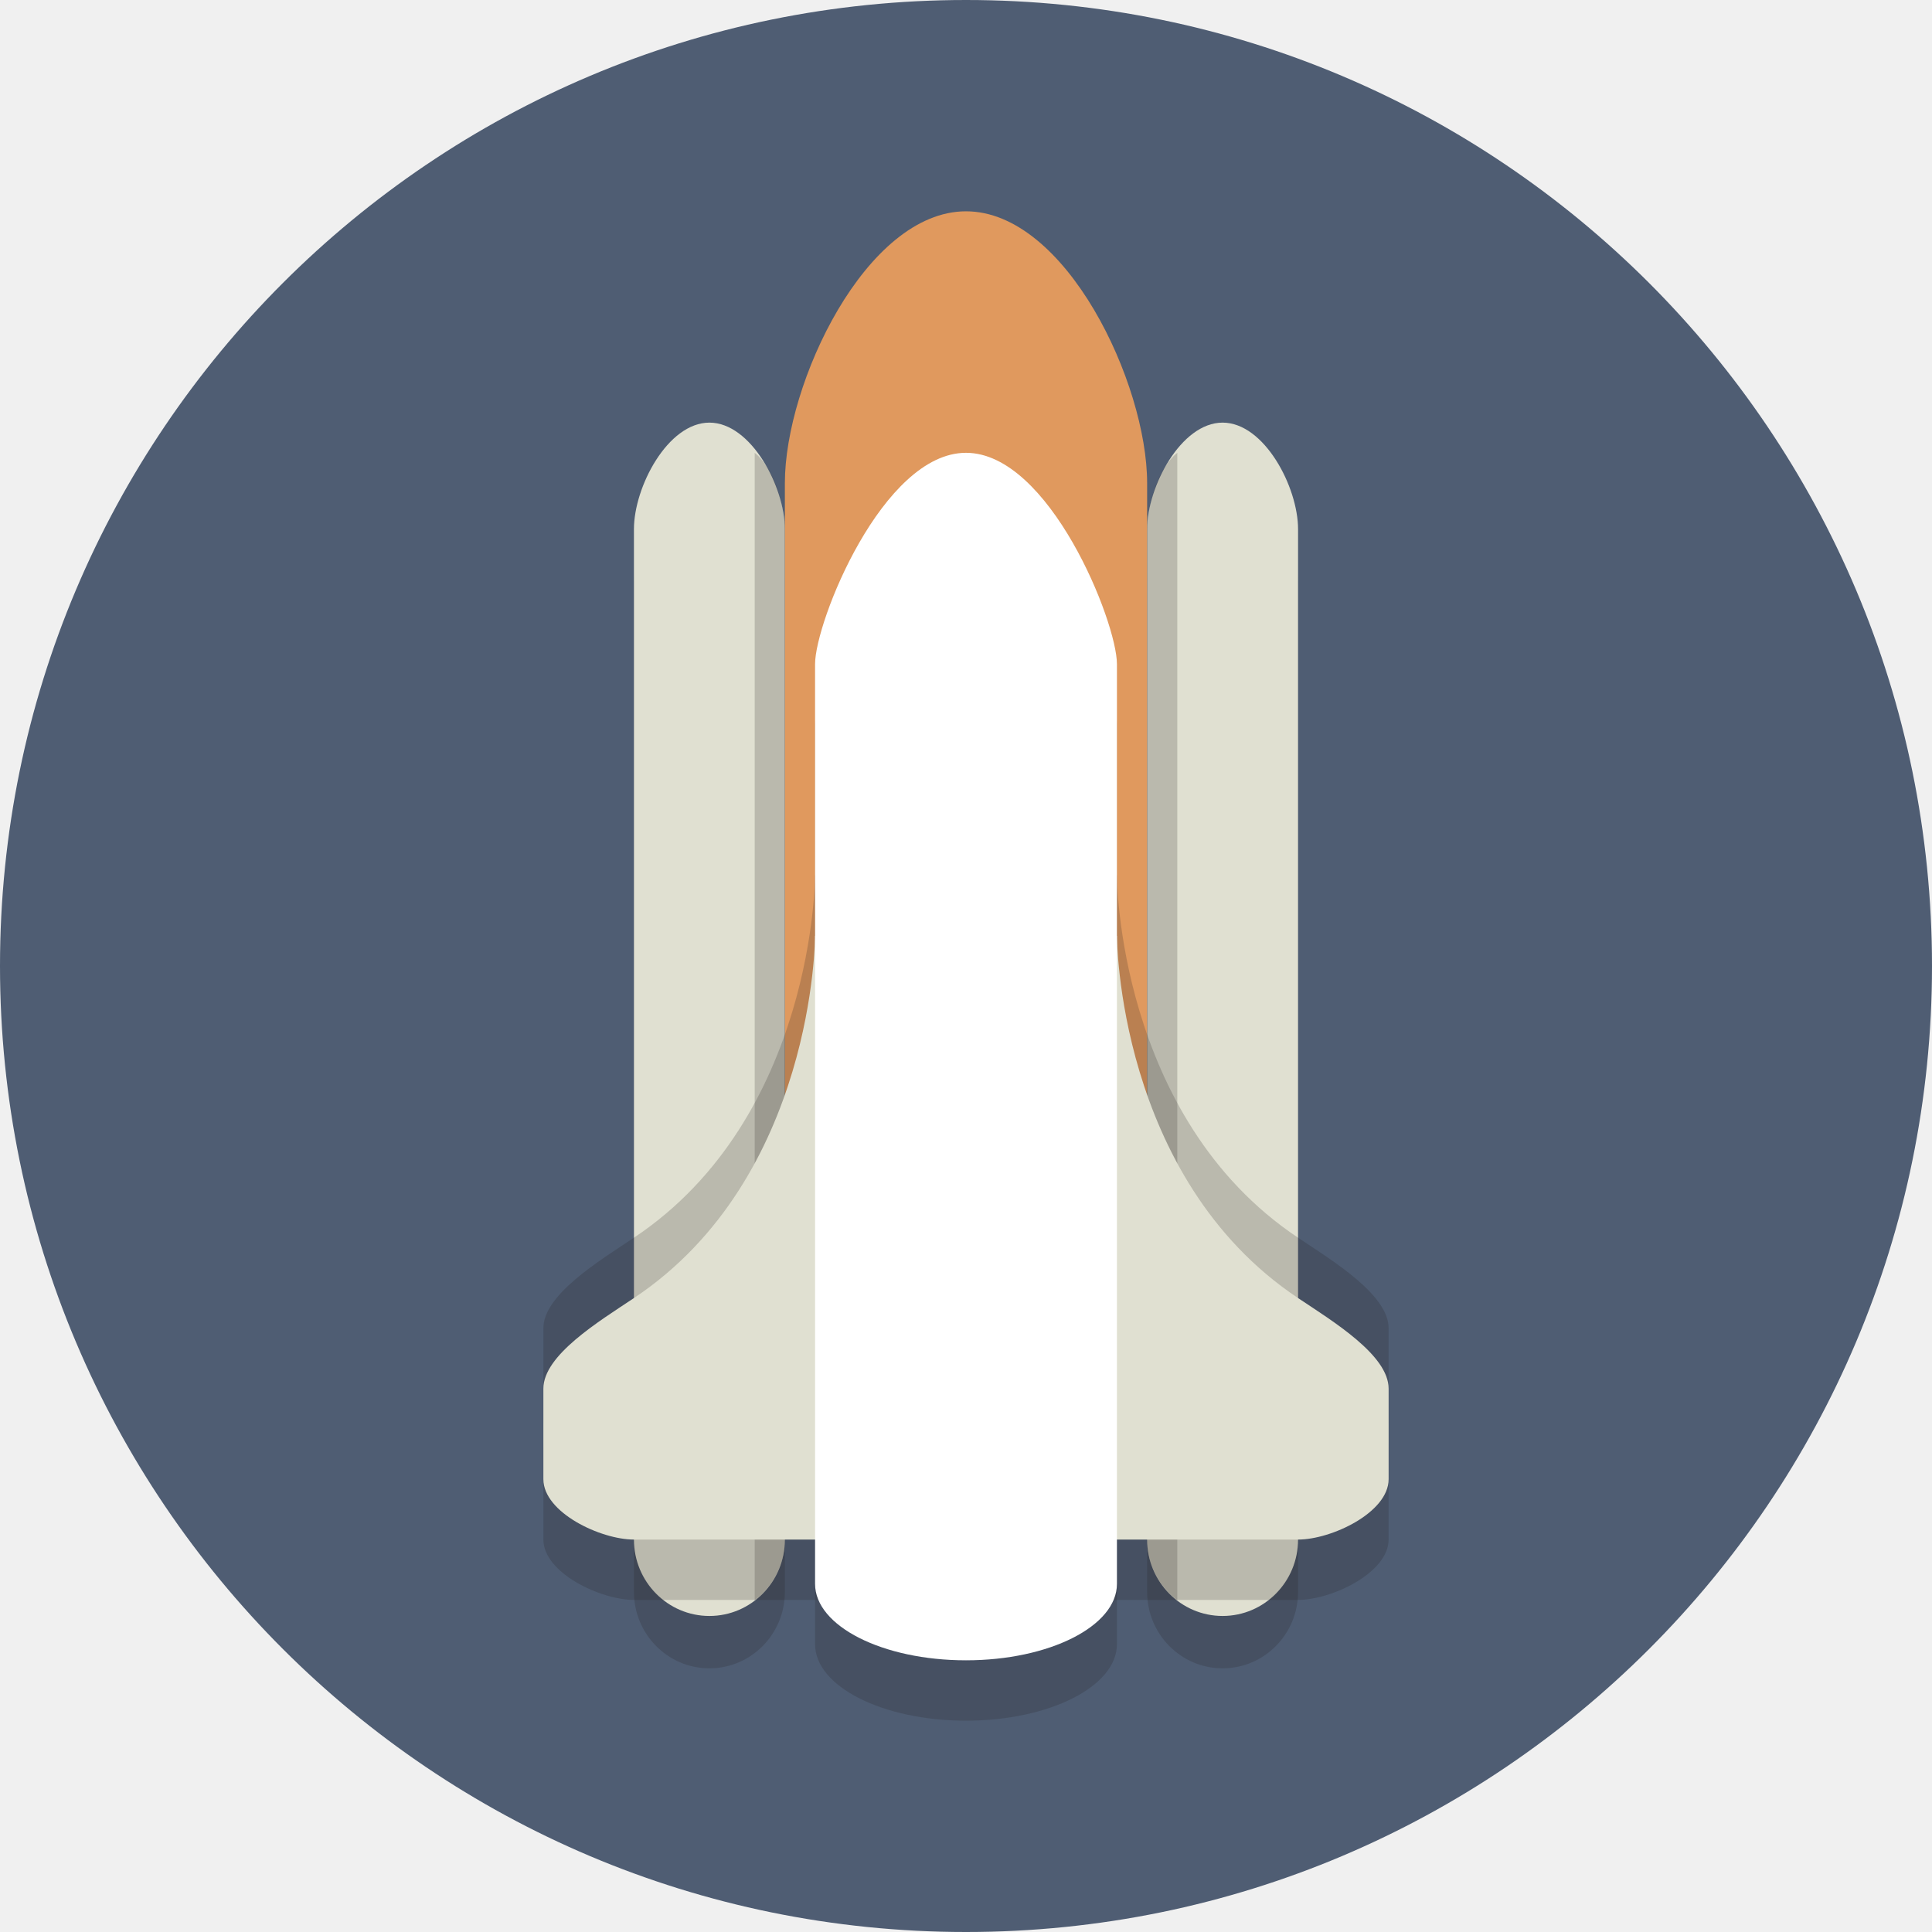
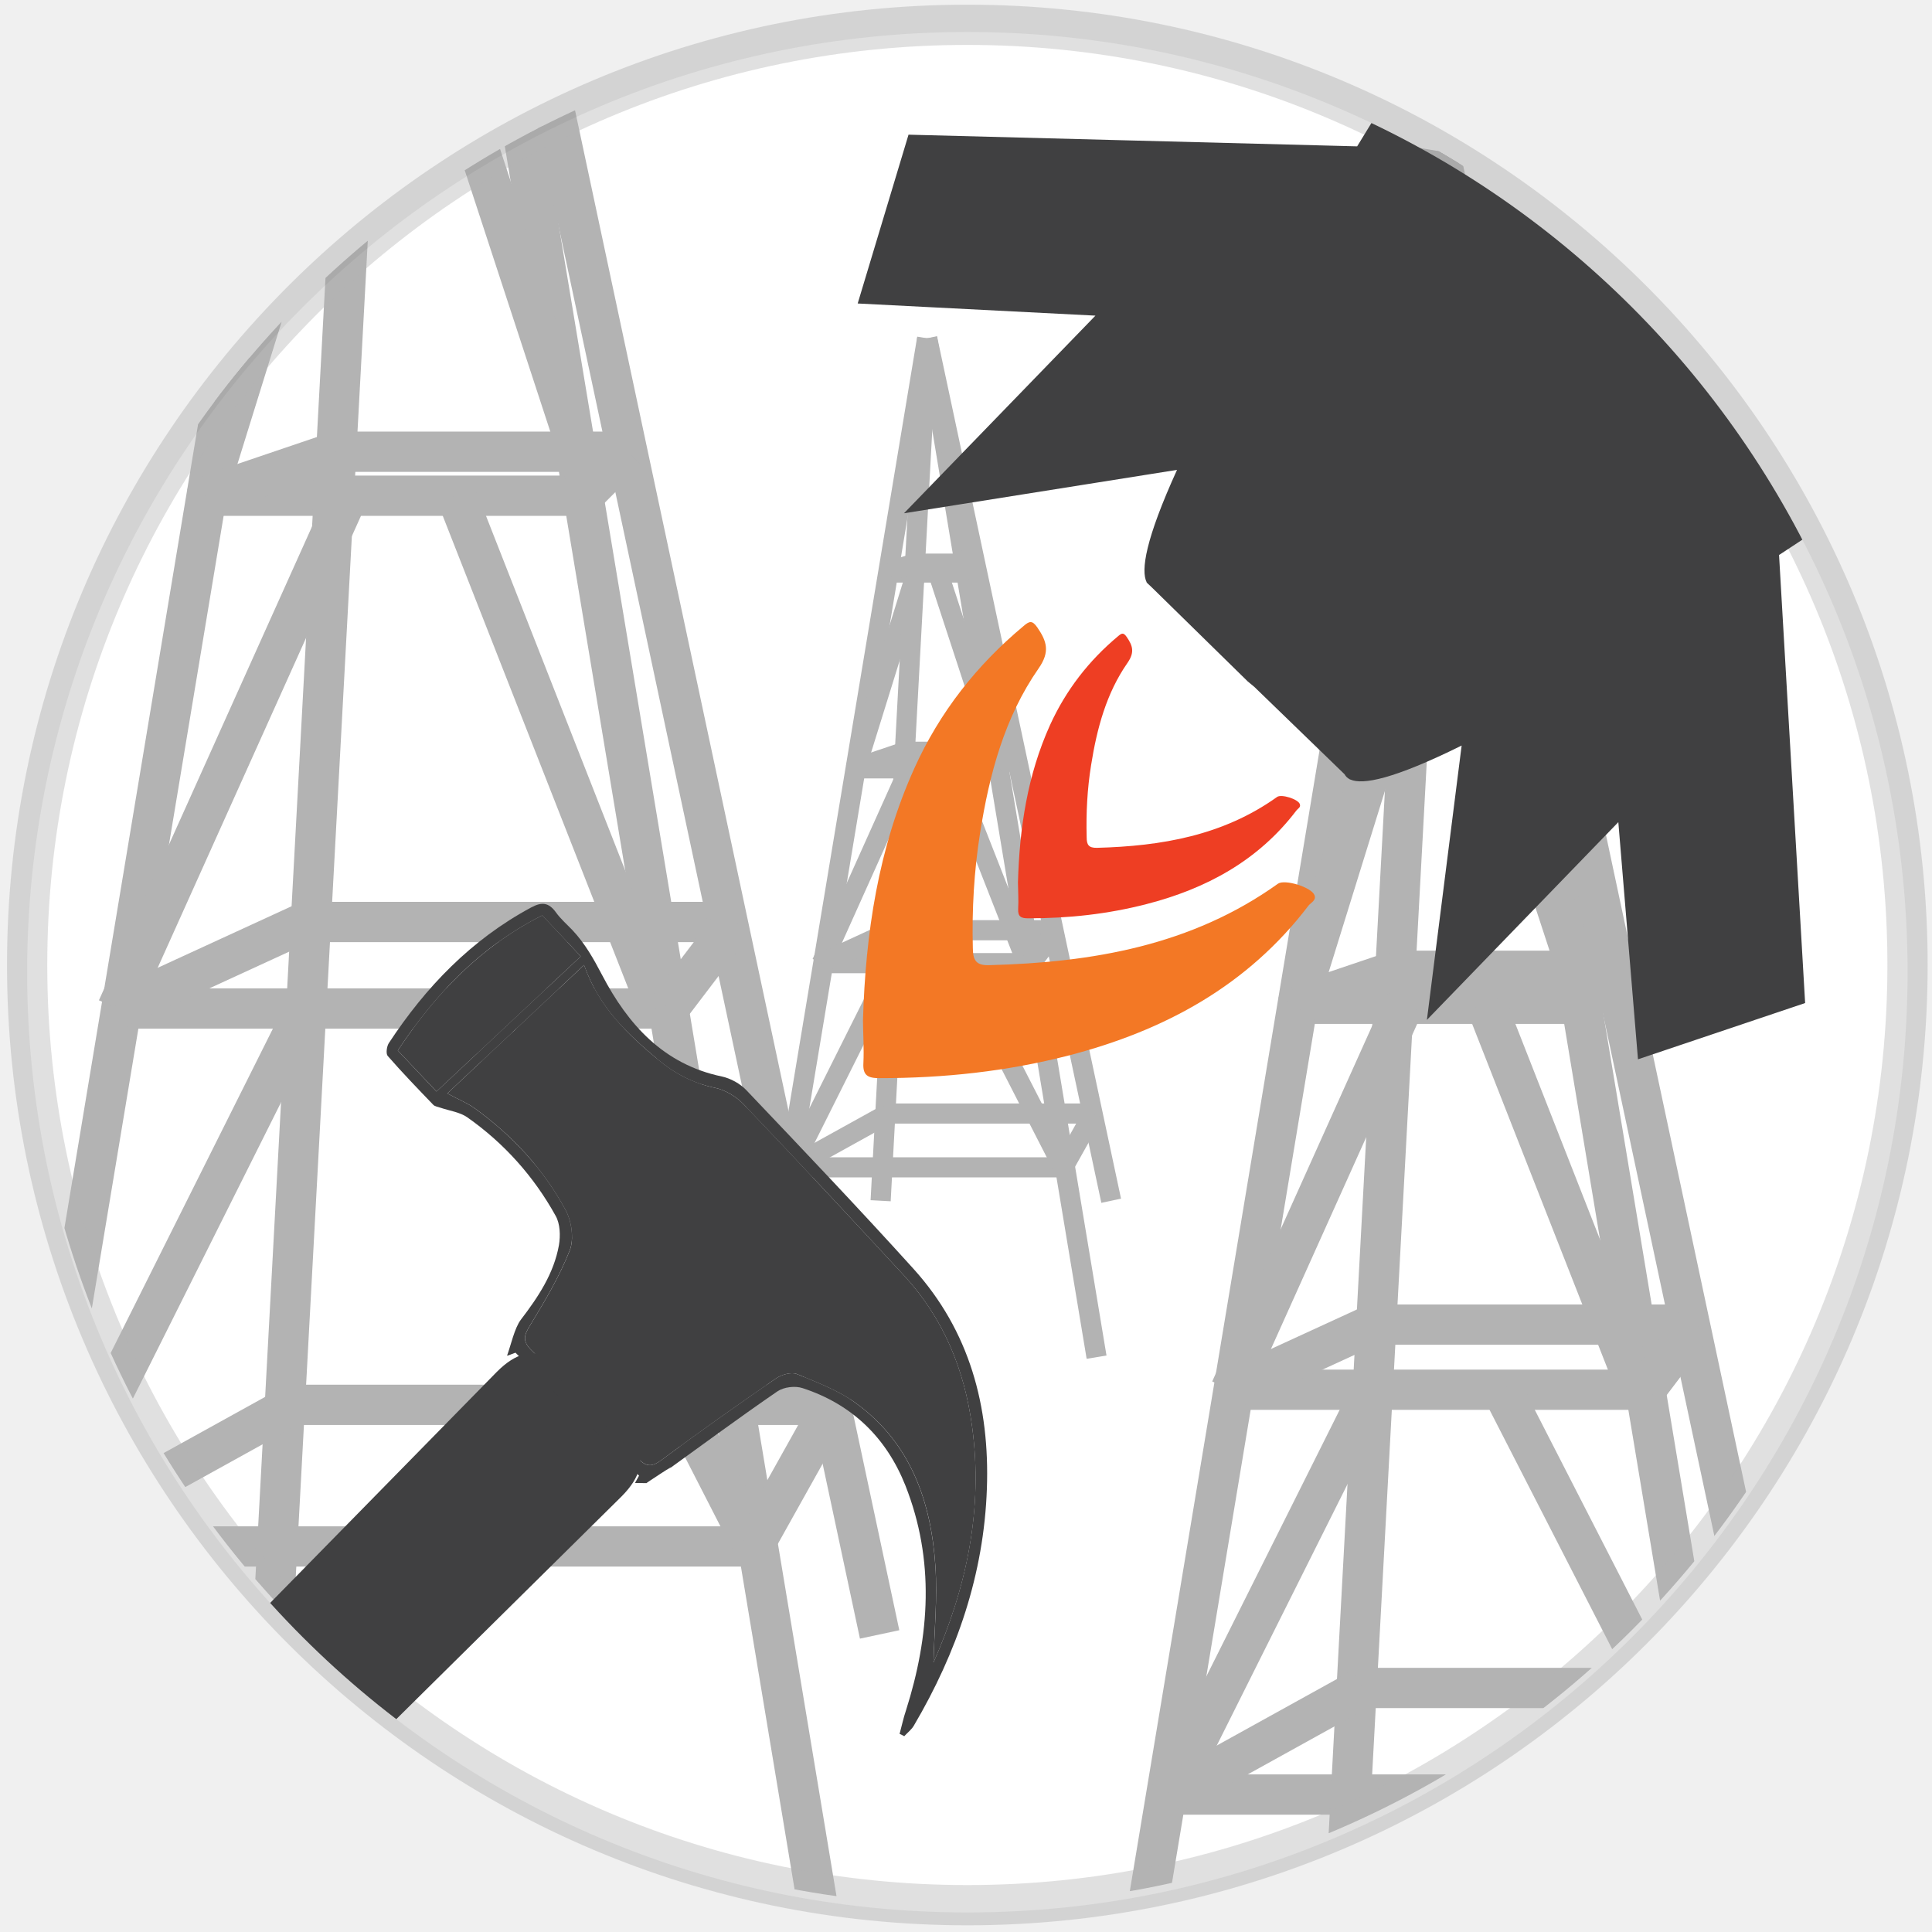
- <svg xmlns="http://www.w3.org/2000/svg" enable-background="new 0 0 64 64" height="64px" id="Layer_1" version="1.1" viewBox="0 0 64 64" width="64px" xml:space="preserve">
-   <circle cx="32" cy="32" fill="#4F5D73" r="32" />
-   <path d="M26,52.735c0,1.398-1.119,2.531-2.5,2.531l0,0c-1.381,0-2.5-1.133-2.5-2.531V19.265  c0-1.398,1.119-2.531,2.5-2.531l0,0c1.381,0,2.5,1.133,2.5,2.531V52.735z" fill="#231F20" opacity="0.2" />
-   <path d="M43,52.735c0,1.398-1.119,2.531-2.5,2.531l0,0c-1.381,0-2.5-1.133-2.5-2.531V19.265  c0-1.398,1.119-2.531,2.5-2.531l0,0c1.381,0,2.5,1.133,2.5,2.531V52.735z" fill="#231F20" opacity="0.2" />
-   <path d="M26,51c0,1.398-1.119,2.531-2.5,2.531l0,0c-1.381,0-2.5-1.133-2.5-2.531V17.531C21,16.133,22.119,14,23.5,14  l0,0c1.381,0,2.5,2.133,2.5,3.531V51z" fill="#E0E0D1" />
-   <path d="M43,51c0,1.398-1.119,2.531-2.5,2.531l0,0c-1.381,0-2.5-1.133-2.5-2.531V17.531C38,16.133,39.119,14,40.5,14  l0,0c1.381,0,2.5,2.133,2.5,3.531V51z" fill="#E0E0D1" />
-   <path d="M38,43.031C38,46.328,35.314,49,32,49l0,0c-3.314,0-6-2.672-6-5.969V16c0-3.297,2.686-9,6-9l0,0  c3.314,0,6,5.703,6,9V43.031z" fill="#E0995E" />
-   <path d="M34.563,51c0,1.105-0.895,2-2,2H21c-1.105,0-3-0.895-3-2v-3c0-1.105,1.823-2.216,3-3  c6-4,6-12,6-12c1.105,0,7.563,4.895,7.563,6V51z" fill="#231F20" opacity="0.2" />
-   <path d="M29.437,51c0,1.105,0.895,2,2,2H43c1.105,0,3-0.895,3-2v-3c0-1.105-1.823-2.216-3-3  c-6-4-6-12-6-12c-1.105,0-7.563,4.895-7.563,6L29.437,51z" fill="#231F20" opacity="0.2" />
-   <path d="M37,54.469C37,55.867,34.761,57,32,57l0,0c-2.761,0-5-1.133-5-2.531V24c0-1.398,2.239-7,5-7  l0,0c2.761,0,5,5.602,5,7V54.469z" fill="#231F20" opacity="0.2" />
-   <path d="M34.563,47c0,1.105-0.895,2-2,2H21c-1.105,0-3-0.895-3-2v-3c0-1.105,1.823-2.216,3-3  c6-4,6-12,6-12c1.105,0,7.563,4.895,7.563,6V47z" fill="#231F20" opacity="0.2" />
-   <path d="M29.437,47c0,1.105,0.895,2,2,2H43c1.105,0,3-0.895,3-2v-3c0-1.105-1.823-2.216-3-3  c-6-4-6-12-6-12c-1.105,0-7.563,4.895-7.563,6L29.437,47z" fill="#231F20" opacity="0.2" />
-   <g opacity="0.2">
-     <path d="M26,51V17.531c0-0.825-0.396-2.069-1-2.531v38.013C25.604,52.551,26,51.825,26,51z" fill="#231F20" />
-     <path d="M38,17.531V51c0,0.825,0.396,1.551,1,2.013V15C38.396,15.462,38,16.706,38,17.531z" fill="#231F20" />
+ <svg xmlns="http://www.w3.org/2000/svg" xmlns:xlink="http://www.w3.org/1999/xlink" version="1.0" id="Layer_1" x="0px" y="0px" width="48px" height="48px" viewBox="0 0 48 48" enable-background="new 0 0 48 48" xml:space="preserve">
+   <pattern width="37.971" height="41.93" patternUnits="userSpaceOnUse" id="Arrows_Dark" viewBox="0 -41.93 37.971 41.93" overflow="visible">
+     <g>
+       <polygon fill="none" points="0,0 37.971,0 37.971,-41.93 0,-41.93   " />
+       <linearGradient id="SVGID_1_" gradientUnits="userSpaceOnUse" x1="6893.236" y1="-8021.276" x2="6893.236" y2="-8063.206" gradientTransform="matrix(1 0 0 -1 -6874.25 -8063.206)">
+         <stop offset="0" style="stop-color:#454B52" />
+         <stop offset="0.86" style="stop-color:#4E565E" />
+         <stop offset="1" style="stop-color:#505861" />
+       </linearGradient>
+       <path fill="url(#SVGID_1_)" d="M26.715-31.444L15.457-41.93v9.345H1.188C0.532-32.585,0-31.934,0-31.133v20.336    c0,0.803,0.532,1.451,1.188,1.451h14.269V0l11.258-10.48l11.256-10.482L26.715-31.444z" />
+     </g>
+   </pattern>
+   <path fill="#FFFFFF" d="M47.393,24.156c0,12.896-10.46,23.358-23.359,23.358c-12.901,0-23.359-10.462-23.359-23.358  c0-12.903,10.458-23.361,23.359-23.361C36.933,0.795,47.393,11.253,47.393,24.156z" />
+   <g opacity="0.4">
+     <defs>
+       <circle id="SVGID_2_" opacity="0.4" cx="24.033" cy="23.975" r="23.359" />
+     </defs>
+     <clipPath id="SVGID_3_">
+       <use xlink:href="#SVGID_2_" overflow="visible" />
+     </clipPath>
+     <g clip-path="url(#SVGID_3_)">
+       <line fill="#C01E58" stroke="#404041" stroke-miterlimit="10" x1="27.421" y1="53.935" x2="35.765" y2="3.758" />
+       <line fill="#C01E58" stroke="#404041" stroke-miterlimit="10" x1="29.062" y1="44.585" x2="42.467" y2="44.585" />
+       <line fill="#C01E58" stroke="#404041" stroke-miterlimit="10" x1="30.573" y1="34.527" x2="40.882" y2="34.527" />
+       <line fill="#C01E58" stroke="#404041" stroke-miterlimit="10" x1="33.847" y1="15.292" x2="37.731" y2="15.292" />
+       <line fill="#C01E58" stroke="#404041" stroke-miterlimit="10" x1="32.243" y1="24.939" x2="39.457" y2="24.939" />
+       <line fill="#C01E58" stroke="#404041" stroke-miterlimit="10" x1="44.106" y1="53.935" x2="35.765" y2="3.758" />
+       <line fill="#C01E58" stroke="#404041" stroke-miterlimit="10" x1="29.062" y1="44.585" x2="34.093" y2="34.527" />
+       <line fill="#C01E58" stroke="#404041" stroke-miterlimit="10" x1="37.313" y1="34.527" x2="42.467" y2="44.585" />
+       <line fill="#C01E58" stroke="#404041" stroke-miterlimit="10" x1="30.573" y1="34.527" x2="34.886" y2="24.939" />
+       <line fill="#C01E58" stroke="#404041" stroke-miterlimit="10" x1="36.916" y1="24.939" x2="40.681" y2="34.527" />
+       <line fill="#C01E58" stroke="#404041" stroke-miterlimit="10" x1="32.243" y1="24.939" x2="35.237" y2="15.292" />
+       <line fill="#C01E58" stroke="#404041" stroke-miterlimit="10" x1="36.296" y1="15.292" x2="39.457" y2="24.939" />
+       <line fill="#C01E58" stroke="#404041" stroke-miterlimit="10" x1="30.573" y1="34.527" x2="34.093" y2="32.909" />
+       <line fill="#C01E58" stroke="#404041" stroke-miterlimit="10" x1="34.093" y1="32.909" x2="42.109" y2="32.909" />
+       <line fill="#C01E58" stroke="#404041" stroke-miterlimit="10" x1="35.765" y1="3.758" x2="44.826" y2="46.234" />
+       <line fill="#C01E58" stroke="#404041" stroke-miterlimit="10" x1="40.882" y1="34.527" x2="42.109" y2="32.909" />
+       <line fill="#C01E58" stroke="#404041" stroke-miterlimit="10" x1="35.765" y1="3.758" x2="33.474" y2="46.234" />
+       <line fill="#C01E58" stroke="#404041" stroke-miterlimit="10" x1="29.062" y1="44.585" x2="33.847" y2="41.937" />
+       <line fill="#C01E58" stroke="#404041" stroke-miterlimit="10" x1="33.847" y1="41.937" x2="43.945" y2="41.937" />
+       <line fill="#C01E58" stroke="#404041" stroke-miterlimit="10" x1="43.945" y1="41.937" x2="42.467" y2="44.585" />
+       <line fill="#C01E58" stroke="#404041" stroke-miterlimit="10" x1="32.243" y1="24.939" x2="34.667" y2="24.119" />
+       <line fill="#C01E58" stroke="#404041" stroke-miterlimit="10" x1="34.667" y1="24.119" x2="40.107" y2="24.119" />
+       <line fill="#C01E58" stroke="#404041" stroke-miterlimit="10" x1="40.107" y1="24.119" x2="39.287" y2="24.939" />
+       <line fill="#C01E58" stroke="#404041" stroke-miterlimit="10" x1="33.948" y1="15.221" x2="35.12" y2="14.857" />
+       <line fill="#C01E58" stroke="#404041" stroke-miterlimit="10" x1="35.12" y1="14.857" x2="38.149" y2="14.857" />
+       <line fill="#C01E58" stroke="#404041" stroke-miterlimit="10" x1="37.731" y1="15.292" x2="38.149" y2="14.857" />
+     </g>
+     <g clip-path="url(#SVGID_3_)">
+       <linearGradient id="SVGID_4_" gradientUnits="userSpaceOnUse" x1="18.826" y1="21.061" x2="23.035" y2="21.061">
+         <stop offset="0" style="stop-color:#D64826" />
+         <stop offset="0.618" style="stop-color:#C64327" />
+         <stop offset="0.629" style="stop-color:#C64127" />
+         <stop offset="0.983" style="stop-color:#CE4327" />
+       </linearGradient>
+       <line fill="url(#SVGID_4_)" stroke="#404041" stroke-width="0.5" stroke-miterlimit="10" x1="18.826" y1="33.718" x2="23.035" y2="8.405" />
+       <linearGradient id="SVGID_5_" gradientUnits="userSpaceOnUse" x1="19.654" y1="29.002" x2="26.415" y2="29.002">
+         <stop offset="0" style="stop-color:#D64826" />
+         <stop offset="0.618" style="stop-color:#C64327" />
+         <stop offset="0.629" style="stop-color:#C64127" />
+         <stop offset="0.983" style="stop-color:#CE4327" />
+       </linearGradient>
+       <line fill="url(#SVGID_5_)" stroke="#404041" stroke-width="0.5" stroke-miterlimit="10" x1="19.654" y1="29.002" x2="26.415" y2="29.002" />
+       <linearGradient id="SVGID_6_" gradientUnits="userSpaceOnUse" x1="20.418" y1="23.929" x2="25.616" y2="23.929">
+         <stop offset="0" style="stop-color:#D64826" />
+         <stop offset="0.618" style="stop-color:#C64327" />
+         <stop offset="0.629" style="stop-color:#C64127" />
+         <stop offset="0.983" style="stop-color:#CE4327" />
+       </linearGradient>
+       <line fill="url(#SVGID_6_)" stroke="#404041" stroke-width="0.5" stroke-miterlimit="10" x1="20.417" y1="23.929" x2="25.616" y2="23.929" />
+       <linearGradient id="SVGID_7_" gradientUnits="userSpaceOnUse" x1="22.068" y1="14.224" x2="24.027" y2="14.224">
+         <stop offset="0" style="stop-color:#D64826" />
+         <stop offset="0.618" style="stop-color:#C64327" />
+         <stop offset="0.629" style="stop-color:#C64127" />
+         <stop offset="0.983" style="stop-color:#CE4327" />
+       </linearGradient>
+       <line fill="url(#SVGID_7_)" stroke="#404041" stroke-width="0.5" stroke-miterlimit="10" x1="22.068" y1="14.224" x2="24.027" y2="14.224" />
+       <linearGradient id="SVGID_8_" gradientUnits="userSpaceOnUse" x1="21.259" y1="19.089" x2="24.898" y2="19.089">
+         <stop offset="0" style="stop-color:#D64826" />
+         <stop offset="0.618" style="stop-color:#C64327" />
+         <stop offset="0.629" style="stop-color:#C64127" />
+         <stop offset="0.983" style="stop-color:#CE4327" />
+       </linearGradient>
+       <line fill="url(#SVGID_8_)" stroke="#404041" stroke-width="0.5" stroke-miterlimit="10" x1="21.259" y1="19.089" x2="24.898" y2="19.089" />
+       <linearGradient id="SVGID_9_" gradientUnits="userSpaceOnUse" x1="23.035" y1="21.061" x2="27.244" y2="21.061">
+         <stop offset="0" style="stop-color:#D64826" />
+         <stop offset="0.618" style="stop-color:#C64327" />
+         <stop offset="0.629" style="stop-color:#C64127" />
+         <stop offset="0.983" style="stop-color:#CE4327" />
+       </linearGradient>
+       <line fill="url(#SVGID_9_)" stroke="#404041" stroke-width="0.5" stroke-miterlimit="10" x1="27.244" y1="33.718" x2="23.035" y2="8.405" />
+       <linearGradient id="SVGID_10_" gradientUnits="userSpaceOnUse" x1="19.654" y1="26.466" x2="22.191" y2="26.466">
+         <stop offset="0" style="stop-color:#D64826" />
+         <stop offset="0.618" style="stop-color:#C64327" />
+         <stop offset="0.629" style="stop-color:#C64127" />
+         <stop offset="0.983" style="stop-color:#CE4327" />
+       </linearGradient>
+       <line fill="url(#SVGID_10_)" stroke="#404041" stroke-width="0.5" stroke-miterlimit="10" x1="19.654" y1="29.002" x2="22.191" y2="23.929" />
+       <linearGradient id="SVGID_11_" gradientUnits="userSpaceOnUse" x1="23.816" y1="26.466" x2="26.415" y2="26.466">
+         <stop offset="0" style="stop-color:#D64826" />
+         <stop offset="0.618" style="stop-color:#C64327" />
+         <stop offset="0.629" style="stop-color:#C64127" />
+         <stop offset="0.983" style="stop-color:#CE4327" />
+       </linearGradient>
+       <line fill="url(#SVGID_11_)" stroke="#404041" stroke-width="0.5" stroke-miterlimit="10" x1="23.816" y1="23.929" x2="26.415" y2="29.002" />
+       <linearGradient id="SVGID_12_" gradientUnits="userSpaceOnUse" x1="20.418" y1="21.509" x2="22.592" y2="21.509">
+         <stop offset="0" style="stop-color:#D64826" />
+         <stop offset="0.618" style="stop-color:#C64327" />
+         <stop offset="0.629" style="stop-color:#C64127" />
+         <stop offset="0.983" style="stop-color:#CE4327" />
+       </linearGradient>
+       <line fill="url(#SVGID_12_)" stroke="#404041" stroke-width="0.5" stroke-miterlimit="10" x1="20.417" y1="23.929" x2="22.592" y2="19.089" />
+       <linearGradient id="SVGID_13_" gradientUnits="userSpaceOnUse" x1="23.616" y1="21.509" x2="25.516" y2="21.509">
+         <stop offset="0" style="stop-color:#D64826" />
+         <stop offset="0.618" style="stop-color:#C64327" />
+         <stop offset="0.629" style="stop-color:#C64127" />
+         <stop offset="0.983" style="stop-color:#CE4327" />
+       </linearGradient>
+       <line fill="url(#SVGID_13_)" stroke="#404041" stroke-width="0.5" stroke-miterlimit="10" x1="23.616" y1="19.089" x2="25.516" y2="23.929" />
+       <linearGradient id="SVGID_14_" gradientUnits="userSpaceOnUse" x1="21.259" y1="16.657" x2="22.77" y2="16.657">
+         <stop offset="0" style="stop-color:#D64826" />
+         <stop offset="0.618" style="stop-color:#C64327" />
+         <stop offset="0.629" style="stop-color:#C64127" />
+         <stop offset="0.983" style="stop-color:#CE4327" />
+       </linearGradient>
+       <line fill="url(#SVGID_14_)" stroke="#404041" stroke-width="0.5" stroke-miterlimit="10" x1="21.259" y1="19.089" x2="22.77" y2="14.224" />
+       <linearGradient id="SVGID_15_" gradientUnits="userSpaceOnUse" x1="23.304" y1="16.657" x2="24.898" y2="16.657">
+         <stop offset="0" style="stop-color:#D64826" />
+         <stop offset="0.618" style="stop-color:#C64327" />
+         <stop offset="0.629" style="stop-color:#C64127" />
+         <stop offset="0.983" style="stop-color:#CE4327" />
+       </linearGradient>
+       <line fill="url(#SVGID_15_)" stroke="#404041" stroke-width="0.5" stroke-miterlimit="10" x1="23.304" y1="14.224" x2="24.898" y2="19.089" />
+       <linearGradient id="SVGID_16_" gradientUnits="userSpaceOnUse" x1="20.418" y1="23.52" x2="22.191" y2="23.52">
+         <stop offset="0" style="stop-color:#D64826" />
+         <stop offset="0.618" style="stop-color:#C64327" />
+         <stop offset="0.629" style="stop-color:#C64127" />
+         <stop offset="0.983" style="stop-color:#CE4327" />
+       </linearGradient>
+       <line fill="url(#SVGID_16_)" stroke="#404041" stroke-width="0.5" stroke-miterlimit="10" x1="20.417" y1="23.929" x2="22.191" y2="23.111" />
+       <linearGradient id="SVGID_17_" gradientUnits="userSpaceOnUse" x1="22.191" y1="23.111" x2="26.236" y2="23.111">
+         <stop offset="0" style="stop-color:#D64826" />
+         <stop offset="0.618" style="stop-color:#C64327" />
+         <stop offset="0.629" style="stop-color:#C64127" />
+         <stop offset="0.983" style="stop-color:#CE4327" />
+       </linearGradient>
+       <line fill="url(#SVGID_17_)" stroke="#404041" stroke-width="0.5" stroke-miterlimit="10" x1="22.191" y1="23.111" x2="26.236" y2="23.111" />
+       <linearGradient id="SVGID_18_" gradientUnits="userSpaceOnUse" x1="23.035" y1="19.118" x2="27.607" y2="19.118">
+         <stop offset="0" style="stop-color:#D64826" />
+         <stop offset="0.618" style="stop-color:#C64327" />
+         <stop offset="0.629" style="stop-color:#C64127" />
+         <stop offset="0.983" style="stop-color:#CE4327" />
+       </linearGradient>
+       <line fill="url(#SVGID_18_)" stroke="#404041" stroke-width="0.5" stroke-miterlimit="10" x1="23.035" y1="8.405" x2="27.607" y2="29.832" />
+       <linearGradient id="SVGID_19_" gradientUnits="userSpaceOnUse" x1="25.616" y1="23.52" x2="26.236" y2="23.52">
+         <stop offset="0" style="stop-color:#D64826" />
+         <stop offset="0.618" style="stop-color:#C64327" />
+         <stop offset="0.629" style="stop-color:#C64127" />
+         <stop offset="0.983" style="stop-color:#CE4327" />
+       </linearGradient>
+       <line fill="url(#SVGID_19_)" stroke="#404041" stroke-width="0.5" stroke-miterlimit="10" x1="25.616" y1="23.929" x2="26.236" y2="23.111" />
+       <linearGradient id="SVGID_20_" gradientUnits="userSpaceOnUse" x1="21.879" y1="19.118" x2="23.035" y2="19.118">
+         <stop offset="0" style="stop-color:#D64826" />
+         <stop offset="0.618" style="stop-color:#C64327" />
+         <stop offset="0.629" style="stop-color:#C64127" />
+         <stop offset="0.983" style="stop-color:#CE4327" />
+       </linearGradient>
+       <line fill="url(#SVGID_20_)" stroke="#404041" stroke-width="0.5" stroke-miterlimit="10" x1="23.035" y1="8.405" x2="21.879" y2="29.832" />
+       <linearGradient id="SVGID_21_" gradientUnits="userSpaceOnUse" x1="19.654" y1="28.334" x2="22.068" y2="28.334">
+         <stop offset="0" style="stop-color:#D64826" />
+         <stop offset="0.618" style="stop-color:#C64327" />
+         <stop offset="0.629" style="stop-color:#C64127" />
+         <stop offset="0.983" style="stop-color:#CE4327" />
+       </linearGradient>
+       <line fill="url(#SVGID_21_)" stroke="#404041" stroke-width="0.5" stroke-miterlimit="10" x1="19.654" y1="29.002" x2="22.068" y2="27.665" />
+       <linearGradient id="SVGID_22_" gradientUnits="userSpaceOnUse" x1="22.068" y1="27.665" x2="27.164" y2="27.665">
+         <stop offset="0" style="stop-color:#D64826" />
+         <stop offset="0.618" style="stop-color:#C64327" />
+         <stop offset="0.629" style="stop-color:#C64127" />
+         <stop offset="0.983" style="stop-color:#CE4327" />
+       </linearGradient>
+       <line fill="url(#SVGID_22_)" stroke="#404041" stroke-width="0.5" stroke-miterlimit="10" x1="22.068" y1="27.665" x2="27.164" y2="27.665" />
+       <linearGradient id="SVGID_23_" gradientUnits="userSpaceOnUse" x1="26.415" y1="28.334" x2="27.164" y2="28.334">
+         <stop offset="0" style="stop-color:#D64826" />
+         <stop offset="0.618" style="stop-color:#C64327" />
+         <stop offset="0.629" style="stop-color:#C64127" />
+         <stop offset="0.983" style="stop-color:#CE4327" />
+       </linearGradient>
+       <line fill="url(#SVGID_23_)" stroke="#404041" stroke-width="0.5" stroke-miterlimit="10" x1="27.164" y1="27.665" x2="26.415" y2="29.002" />
+       <linearGradient id="SVGID_24_" gradientUnits="userSpaceOnUse" x1="21.259" y1="18.883" x2="22.481" y2="18.883">
+         <stop offset="0" style="stop-color:#D64826" />
+         <stop offset="0.618" style="stop-color:#C64327" />
+         <stop offset="0.629" style="stop-color:#C64127" />
+         <stop offset="0.983" style="stop-color:#CE4327" />
+       </linearGradient>
+       <line fill="url(#SVGID_24_)" stroke="#404041" stroke-width="0.5" stroke-miterlimit="10" x1="21.259" y1="19.089" x2="22.481" y2="18.677" />
+       <linearGradient id="SVGID_25_" gradientUnits="userSpaceOnUse" x1="22.481" y1="18.677" x2="25.227" y2="18.677">
+         <stop offset="0" style="stop-color:#D64826" />
+         <stop offset="0.618" style="stop-color:#C64327" />
+         <stop offset="0.629" style="stop-color:#C64127" />
+         <stop offset="0.983" style="stop-color:#CE4327" />
+       </linearGradient>
+       <line fill="url(#SVGID_25_)" stroke="#404041" stroke-width="0.5" stroke-miterlimit="10" x1="22.481" y1="18.677" x2="25.228" y2="18.677" />
+       <linearGradient id="SVGID_26_" gradientUnits="userSpaceOnUse" x1="24.813" y1="18.883" x2="25.227" y2="18.883">
+         <stop offset="0" style="stop-color:#D64826" />
+         <stop offset="0.618" style="stop-color:#C64327" />
+         <stop offset="0.629" style="stop-color:#C64127" />
+         <stop offset="0.983" style="stop-color:#CE4327" />
+       </linearGradient>
+       <line fill="url(#SVGID_26_)" stroke="#404041" stroke-width="0.5" stroke-miterlimit="10" x1="25.228" y1="18.677" x2="24.813" y2="19.089" />
+       <linearGradient id="SVGID_27_" gradientUnits="userSpaceOnUse" x1="22.119" y1="14.096" x2="22.709" y2="14.096">
+         <stop offset="0" style="stop-color:#D64826" />
+         <stop offset="0.618" style="stop-color:#C64327" />
+         <stop offset="0.629" style="stop-color:#C64127" />
+         <stop offset="0.983" style="stop-color:#CE4327" />
+       </linearGradient>
+       <line fill="url(#SVGID_27_)" stroke="#404041" stroke-width="0.5" stroke-miterlimit="10" x1="22.119" y1="14.188" x2="22.709" y2="14.004" />
+       <linearGradient id="SVGID_28_" gradientUnits="userSpaceOnUse" x1="22.709" y1="14.004" x2="24.24" y2="14.004">
+         <stop offset="0" style="stop-color:#D64826" />
+         <stop offset="0.618" style="stop-color:#C64327" />
+         <stop offset="0.629" style="stop-color:#C64127" />
+         <stop offset="0.983" style="stop-color:#CE4327" />
+       </linearGradient>
+       <line fill="url(#SVGID_28_)" stroke="#404041" stroke-width="0.5" stroke-miterlimit="10" x1="22.709" y1="14.004" x2="24.24" y2="14.004" />
+       <linearGradient id="SVGID_29_" gradientUnits="userSpaceOnUse" x1="24.027" y1="14.114" x2="24.24" y2="14.114">
+         <stop offset="0" style="stop-color:#D64826" />
+         <stop offset="0.618" style="stop-color:#C64327" />
+         <stop offset="0.629" style="stop-color:#C64127" />
+         <stop offset="0.983" style="stop-color:#CE4327" />
+       </linearGradient>
+       <line fill="url(#SVGID_29_)" stroke="#404041" stroke-width="0.5" stroke-miterlimit="10" x1="24.027" y1="14.224" x2="24.24" y2="14.004" />
+     </g>
+     <g clip-path="url(#SVGID_3_)">
+       <line fill="#212413" stroke="#404041" stroke-miterlimit="10" x1="-1.274" y1="50.846" x2="9.813" y2="-15.833" />
+       <line fill="#212413" stroke="#404041" stroke-miterlimit="10" x1="0.905" y1="38.421" x2="18.717" y2="38.421" />
+       <line fill="#212413" stroke="#404041" stroke-miterlimit="10" x1="2.914" y1="25.057" x2="16.61" y2="25.057" />
+       <line fill="#212413" stroke="#404041" stroke-miterlimit="10" x1="7.263" y1="-0.504" x2="12.425" y2="-0.504" />
+       <line fill="#212413" stroke="#404041" stroke-miterlimit="10" x1="5.131" y1="12.316" x2="14.72" y2="12.316" />
+       <line fill="#212413" stroke="#404041" stroke-miterlimit="10" x1="20.897" y1="50.846" x2="9.813" y2="-15.833" />
+       <line fill="#212413" stroke="#404041" stroke-miterlimit="10" x1="0.905" y1="38.421" x2="7.589" y2="25.057" />
+       <line fill="#212413" stroke="#404041" stroke-miterlimit="10" x1="11.869" y1="25.057" x2="18.717" y2="38.421" />
+       <line fill="#212413" stroke="#404041" stroke-miterlimit="10" x1="2.914" y1="25.057" x2="8.645" y2="12.316" />
+       <line fill="#212413" stroke="#404041" stroke-miterlimit="10" x1="11.341" y1="12.316" x2="16.343" y2="25.057" />
+       <line fill="#212413" stroke="#404041" stroke-miterlimit="10" x1="5.131" y1="12.316" x2="9.114" y2="-0.504" />
+       <line fill="#212413" stroke="#404041" stroke-miterlimit="10" x1="10.521" y1="-0.504" x2="14.72" y2="12.316" />
+       <line fill="#212413" stroke="#404041" stroke-miterlimit="10" x1="2.914" y1="25.057" x2="7.589" y2="22.907" />
+       <line fill="#212413" stroke="#404041" stroke-miterlimit="10" x1="7.589" y1="22.907" x2="18.245" y2="22.907" />
+       <line fill="#212413" stroke="#404041" stroke-miterlimit="10" x1="9.813" y1="-15.833" x2="21.854" y2="40.607" />
+       <line fill="#212413" stroke="#404041" stroke-miterlimit="10" x1="16.61" y1="25.057" x2="18.245" y2="22.907" />
+       <line fill="#212413" stroke="#404041" stroke-miterlimit="10" x1="9.813" y1="-15.833" x2="6.77" y2="40.607" />
+       <line fill="#212413" stroke="#404041" stroke-miterlimit="10" x1="0.905" y1="38.421" x2="7.263" y2="34.903" />
+       <line fill="#212413" stroke="#404041" stroke-miterlimit="10" x1="7.263" y1="34.903" x2="20.683" y2="34.903" />
+       <line fill="#212413" stroke="#404041" stroke-miterlimit="10" x1="20.683" y1="34.903" x2="18.717" y2="38.421" />
+       <line fill="#212413" stroke="#404041" stroke-miterlimit="10" x1="5.131" y1="12.316" x2="8.354" y2="11.223" />
+       <line fill="#212413" stroke="#404041" stroke-miterlimit="10" x1="8.354" y1="11.223" x2="15.583" y2="11.223" />
+       <line fill="#212413" stroke="#404041" stroke-miterlimit="10" x1="15.583" y1="11.223" x2="14.492" y2="12.316" />
+       <line fill="#212413" stroke="#404041" stroke-miterlimit="10" x1="7.399" y1="-0.599" x2="8.953" y2="-1.083" />
+       <line fill="#212413" stroke="#404041" stroke-miterlimit="10" x1="8.953" y1="-1.083" x2="12.983" y2="-1.083" />
+       <line fill="#212413" stroke="#404041" stroke-miterlimit="10" x1="12.425" y1="-0.504" x2="12.983" y2="-1.083" />
+     </g>
+     <use xlink:href="#SVGID_2_" overflow="visible" fill="none" stroke="#404041" stroke-miterlimit="10" />
  </g>
-   <path d="M34.563,49c0,1.105-0.895,2-2,2H21c-1.105,0-3-0.895-3-2v-3c0-1.105,1.823-2.216,3-3c6-4,6-12,6-12  c1.105,0,7.563,4.895,7.563,6V49z" fill="#E0E0D1" />
-   <path d="M29.437,49c0,1.105,0.895,2,2,2H43c1.105,0,3-0.895,3-2v-3c0-1.105-1.823-2.216-3-3c-6-4-6-12-6-12  c-1.105,0-7.563,4.895-7.563,6L29.437,49z" fill="#E0E0D1" />
-   <path d="M37,52.469C37,53.867,34.761,55,32,55l0,0c-2.761,0-5-1.133-5-2.531V22c0-1.398,2.239-7,5-7l0,0  c2.761,0,5,5.602,5,7V52.469z" fill="#FFFFFF" />
+   <g>
+     <defs>
+       <path id="SVGID_30_" d="M47.393,24.156c0,12.896-10.46,23.358-23.359,23.358c-12.901,0-23.359-10.462-23.359-23.358    c0-12.903,10.458-23.361,23.359-23.361C36.933,0.795,47.393,11.253,47.393,24.156z" />
+     </defs>
+     <clipPath id="SVGID_31_">
+       <use xlink:href="#SVGID_30_" overflow="visible" />
+     </clipPath>
+     <g clip-path="url(#SVGID_31_)">
+       <path fill-rule="evenodd" clip-rule="evenodd" fill="#404041" d="M-6.423,59.979c-0.982,0.984-1.845-0.343-2.702-1.198l0,0    c-0.859-0.851-1.96-1.475-0.979-2.465c0,0,13.587-13.157,11.457-11.012c-1.259,1.263,10.986-11.216,10.986-11.216    c0.98-0.988,1.601-0.222,2.459,0.634l0,0c0.857,0.853,1.627,1.465,0.648,2.453c0,0-9.325,9.21-11.154,11.049    C2.463,50.063-6.423,59.979-6.423,59.979z" />
+       <g>
+         <path fill-rule="evenodd" clip-rule="evenodd" fill="#404041" d="M12.812,33.613c0.029-0.029-0.19,0.073-0.214,0.068     c0.092-0.253,0.186-0.688,0.342-0.893c0.431-0.564,0.821-1.147,0.947-1.855c0.039-0.234,0.03-0.525-0.081-0.724     c-0.542-0.979-1.276-1.802-2.197-2.45c-0.187-0.13-0.441-0.161-0.666-0.238c-0.062-0.023-0.14-0.031-0.178-0.072     c-0.384-0.399-0.768-0.797-1.132-1.214c-0.049-0.055-0.026-0.233,0.025-0.316c0.916-1.394,2.046-2.57,3.536-3.372     c0.268-0.145,0.439-0.126,0.617,0.119c0.116,0.164,0.273,0.298,0.413,0.445c0.31,0.33,0.523,0.708,0.738,1.119     c0.637,1.217,1.52,2.212,2.971,2.515c0.22,0.047,0.459,0.179,0.612,0.342c1.396,1.469,2.792,2.934,4.149,4.435     c1.396,1.545,1.897,3.419,1.825,5.462c-0.074,2.124-0.744,4.07-1.816,5.891c-0.059,0.099-0.158,0.174-0.237,0.26     c-0.038-0.018-0.076-0.043-0.116-0.057c0.053-0.194,0.095-0.396,0.159-0.584c0.591-1.86,0.719-3.73-0.015-5.588     c-0.473-1.188-1.327-2.02-2.556-2.419c-0.183-0.061-0.465-0.027-0.623,0.081c-0.924,0.633-1.824,1.301-2.732,1.954     c0.362-0.264-0.596,0.367-0.52,0.326 M15.737,36.523 M11.113,27.166c0.294,0.159,0.497,0.237,0.669,0.361     c0.945,0.679,1.723,1.519,2.272,2.541c0.149,0.279,0.21,0.716,0.101,0.997c-0.253,0.645-0.612,1.248-0.972,1.84     c-0.157,0.256-0.225,0.401,0.025,0.646c0.896,0.877,1.773,1.773,2.64,2.682c0.217,0.224,0.352,0.216,0.602,0.029     c0.929-0.692,1.879-1.36,2.832-2.018c0.138-0.094,0.378-0.161,0.514-0.107c0.505,0.21,1.042,0.408,1.475,0.729     c1.356,0.988,1.861,2.445,1.968,4.042c0.054,0.801-0.028,1.61-0.047,2.396c0.819-1.856,1.24-3.809,0.958-5.868     c-0.189-1.409-0.713-2.689-1.689-3.745c-1.318-1.424-2.641-2.846-3.985-4.255c-0.179-0.186-0.448-0.353-0.702-0.407     c-0.547-0.114-1.009-0.354-1.432-0.708c-0.74-0.627-1.452-1.271-1.832-2.346C13.352,25.066,12.257,26.092,11.113,27.166z      M9.883,26.099c0.347,0.367,0.674,0.713,0.961,1.019c1.218-1.143,2.395-2.243,3.584-3.357c-0.284-0.305-0.621-0.666-0.957-1.019     C11.939,23.518,10.826,24.676,9.883,26.099z" />
+         <path fill-rule="evenodd" clip-rule="evenodd" fill="#404041" d="M15.737,36.523" />
+         <path fill-rule="evenodd" clip-rule="evenodd" fill="#404041" d="M11.113,27.166c1.144-1.074,2.239-2.1,3.398-3.191     c0.38,1.074,1.091,1.719,1.832,2.346c0.423,0.354,0.885,0.594,1.432,0.708c0.254,0.055,0.523,0.222,0.702,0.407     c1.344,1.409,2.667,2.831,3.985,4.255c0.976,1.056,1.5,2.336,1.689,3.745c0.283,2.06-0.138,4.012-0.958,5.868     c0.019-0.785,0.101-1.595,0.047-2.396c-0.106-1.597-0.611-3.054-1.968-4.042c-0.434-0.321-0.97-0.52-1.475-0.729     c-0.136-0.054-0.376,0.014-0.514,0.107c-0.953,0.657-1.903,1.325-2.832,2.018c-0.25,0.187-0.385,0.194-0.602-0.029     c-0.867-0.908-1.744-1.805-2.64-2.682c-0.25-0.244-0.182-0.39-0.025-0.646c0.36-0.592,0.719-1.195,0.972-1.84     c0.109-0.281,0.048-0.718-0.101-0.997c-0.55-1.022-1.327-1.862-2.272-2.541C11.61,27.403,11.407,27.325,11.113,27.166z" />
+         <path fill-rule="evenodd" clip-rule="evenodd" fill="#404041" d="M9.883,26.099c0.943-1.423,2.057-2.581,3.589-3.357     c0.335,0.353,0.673,0.714,0.957,1.019c-1.19,1.114-2.367,2.215-3.584,3.357C10.557,26.812,10.229,26.466,9.883,26.099z" />
+       </g>
+       <path fill-rule="evenodd" clip-rule="evenodd" fill="#404041" d="M15.743,36.972" />
+       <polygon fill-rule="evenodd" clip-rule="evenodd" fill="#404041" points="15.776,36.844 16.061,36.848 16.16,36.634     15.989,36.461   " />
+     </g>
+     <g clip-path="url(#SVGID_31_)">
+       <defs>
+         <path id="SVGID_32_" d="M49.083,16.226c0,9.456-7.667,17.127-17.125,17.127c-9.462,0-17.128-7.672-17.128-17.127     C14.83,6.77,22.496-0.9,31.958-0.9C41.416-0.9,49.083,6.77,49.083,16.226z" />
+       </defs>
+       <clipPath id="SVGID_33_">
+         <use xlink:href="#SVGID_32_" overflow="visible" />
+       </clipPath>
+       <g clip-path="url(#SVGID_33_)">
+         <path fill-rule="evenodd" clip-rule="evenodd" fill="#404041" d="M44.2,13.789c0.39-0.255,0.788-0.519,1.206-0.793     C60.575,2.902,60.815-13.852,60.815-13.852s-16.74,0.777-26.342,16.26c-0.267,0.428-0.51,0.829-0.755,1.228l-11.146-0.29     L21.309,7.54l5.907,0.302l-4.757,4.91l6.784-1.078c-0.786,1.726-0.903,2.502-0.753,2.796l-0.002,0.004l0.008,0.006l0.126,0.119     l0,0l2.38,2.333l0.16,0.132l2.244,2.173c0.026,0.05,0.067,0.092,0.129,0.125l0.009,0.008l0.004-0.004     c0.304,0.14,1.07-0.004,2.766-0.843l-0.863,6.816l4.756-4.913l0.488,5.892l4.153-1.398L44.2,13.789z" />
+         <path fill-rule="evenodd" clip-rule="evenodd" fill="#F37825" d="M21.44,25.353c0.064-2.163,0.376-4.27,1.278-6.268     c0.628-1.39,1.543-2.556,2.713-3.532c0.143-0.123,0.212-0.147,0.338,0.031c0.237,0.345,0.326,0.606,0.034,1.024     c-0.847,1.216-1.223,2.631-1.452,4.082c-0.151,0.947-0.206,1.908-0.181,2.869c0.004,0.297,0.078,0.432,0.411,0.42     c2.565-0.067,5.024-0.489,7.172-2.025c0.17-0.115,0.828,0.088,0.904,0.284c0.051,0.13-0.08,0.181-0.144,0.257     c-1.515,1.995-3.583,3.111-5.961,3.728c-1.537,0.396-3.107,0.564-4.694,0.563c-0.293,0.002-0.426-0.064-0.407-0.375     C21.468,26.057,21.444,25.703,21.44,25.353z" />
+         <path fill-rule="evenodd" clip-rule="evenodd" fill="#EE3E23" d="M25.291,21.922c0.038-1.348,0.235-2.666,0.798-3.911     c0.395-0.865,0.961-1.598,1.693-2.208c0.089-0.075,0.131-0.092,0.21,0.021c0.149,0.217,0.203,0.379,0.023,0.641     c-0.53,0.759-0.763,1.639-0.907,2.544c-0.096,0.595-0.126,1.189-0.11,1.792c0,0.187,0.048,0.267,0.255,0.263     c1.6-0.042,3.135-0.305,4.476-1.264c0.107-0.077,0.519,0.053,0.564,0.176c0.032,0.082-0.05,0.113-0.087,0.164     c-0.946,1.244-2.241,1.941-3.721,2.322c-0.964,0.249-1.942,0.355-2.934,0.353c-0.181,0.002-0.265-0.039-0.255-0.234     C25.309,22.363,25.293,22.145,25.291,21.922z" />
+         <g>
+           <linearGradient id="SVGID_34_" gradientUnits="userSpaceOnUse" x1="-190.153" y1="-290.676" x2="-190.153" y2="-296.941" gradientTransform="matrix(0.7183 0.6957 -0.6957 0.7183 -17.5918 340.002)">
+             <stop offset="0.01" style="stop-color:#26A9E0" />
+             <stop offset="1" style="stop-color:#F1F1F2" />
+           </linearGradient>
+           <path fill="url(#SVGID_34_)" d="M52.466-1.162c-1.202,1.243-3.187,1.275-4.428,0.071c-1.245-1.204-1.273-3.188-0.071-4.427      c1.204-1.246,3.188-1.276,4.429-0.074C53.639-4.387,53.668-2.404,52.466-1.162z" />
+           <path opacity="0.24" fill="url(#Arrows_Dark)" d="M52.466-1.162c-1.202,1.243-3.187,1.275-4.428,0.071      c-1.245-1.204-1.273-3.188-0.071-4.427c1.204-1.246,3.188-1.276,4.429-0.074C53.639-4.387,53.668-2.404,52.466-1.162z" />
+           <radialGradient id="SVGID_35_" cx="-189.245" cy="-291.704" r="4.711" gradientTransform="matrix(0.7183 0.6957 -0.3397 0.3508 86.2491 232.7826)" gradientUnits="userSpaceOnUse">
+             <stop offset="0.811" style="stop-color:#28AAE1;stop-opacity:0" />
+             <stop offset="0.88" style="stop-color:#7BCBED;stop-opacity:0.333" />
+             <stop offset="0.963" style="stop-color:#D9F0FA;stop-opacity:0.731" />
+             <stop offset="1" style="stop-color:#FFFFFF;stop-opacity:0.91" />
+           </radialGradient>
+           <path opacity="0.56" fill="url(#SVGID_35_)" d="M52.466-1.162c-1.202,1.243-3.187,1.275-4.428,0.071      c-1.245-1.204-1.273-3.188-0.071-4.427c1.204-1.246,3.188-1.276,4.429-0.074C53.639-4.387,53.668-2.404,52.466-1.162z" />
+         </g>
+       </g>
+     </g>
+   </g>
</svg>
